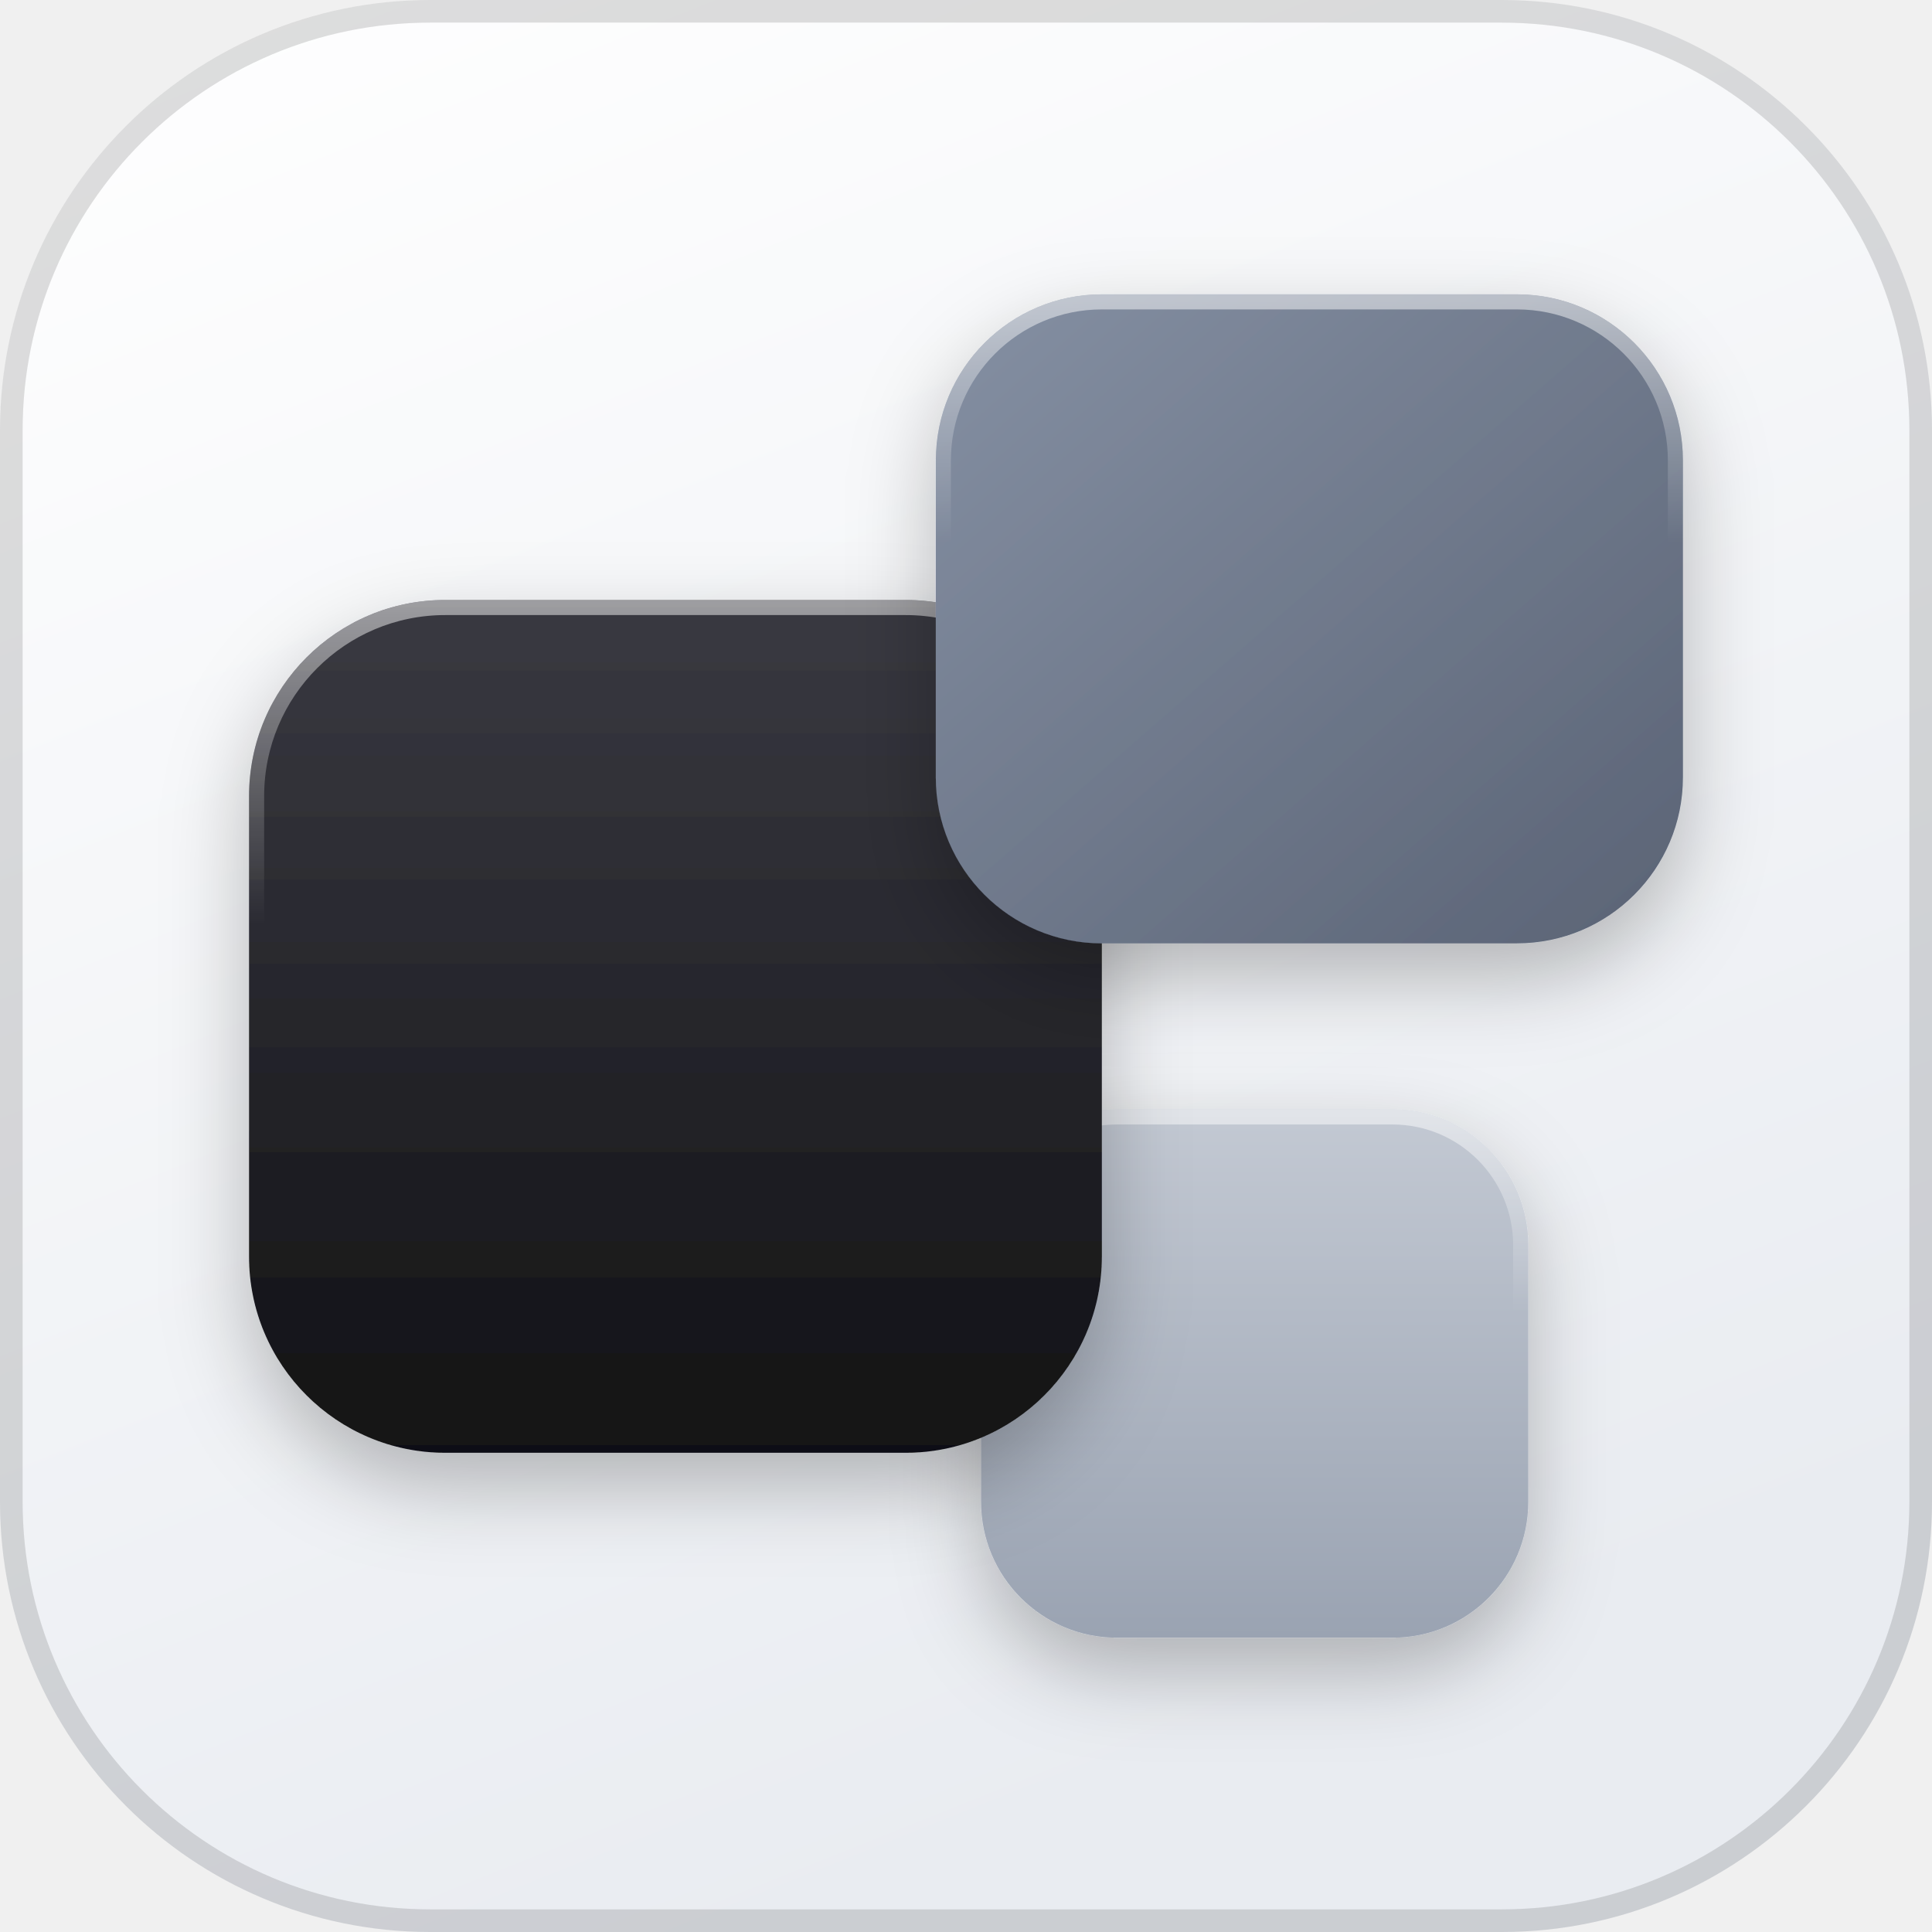
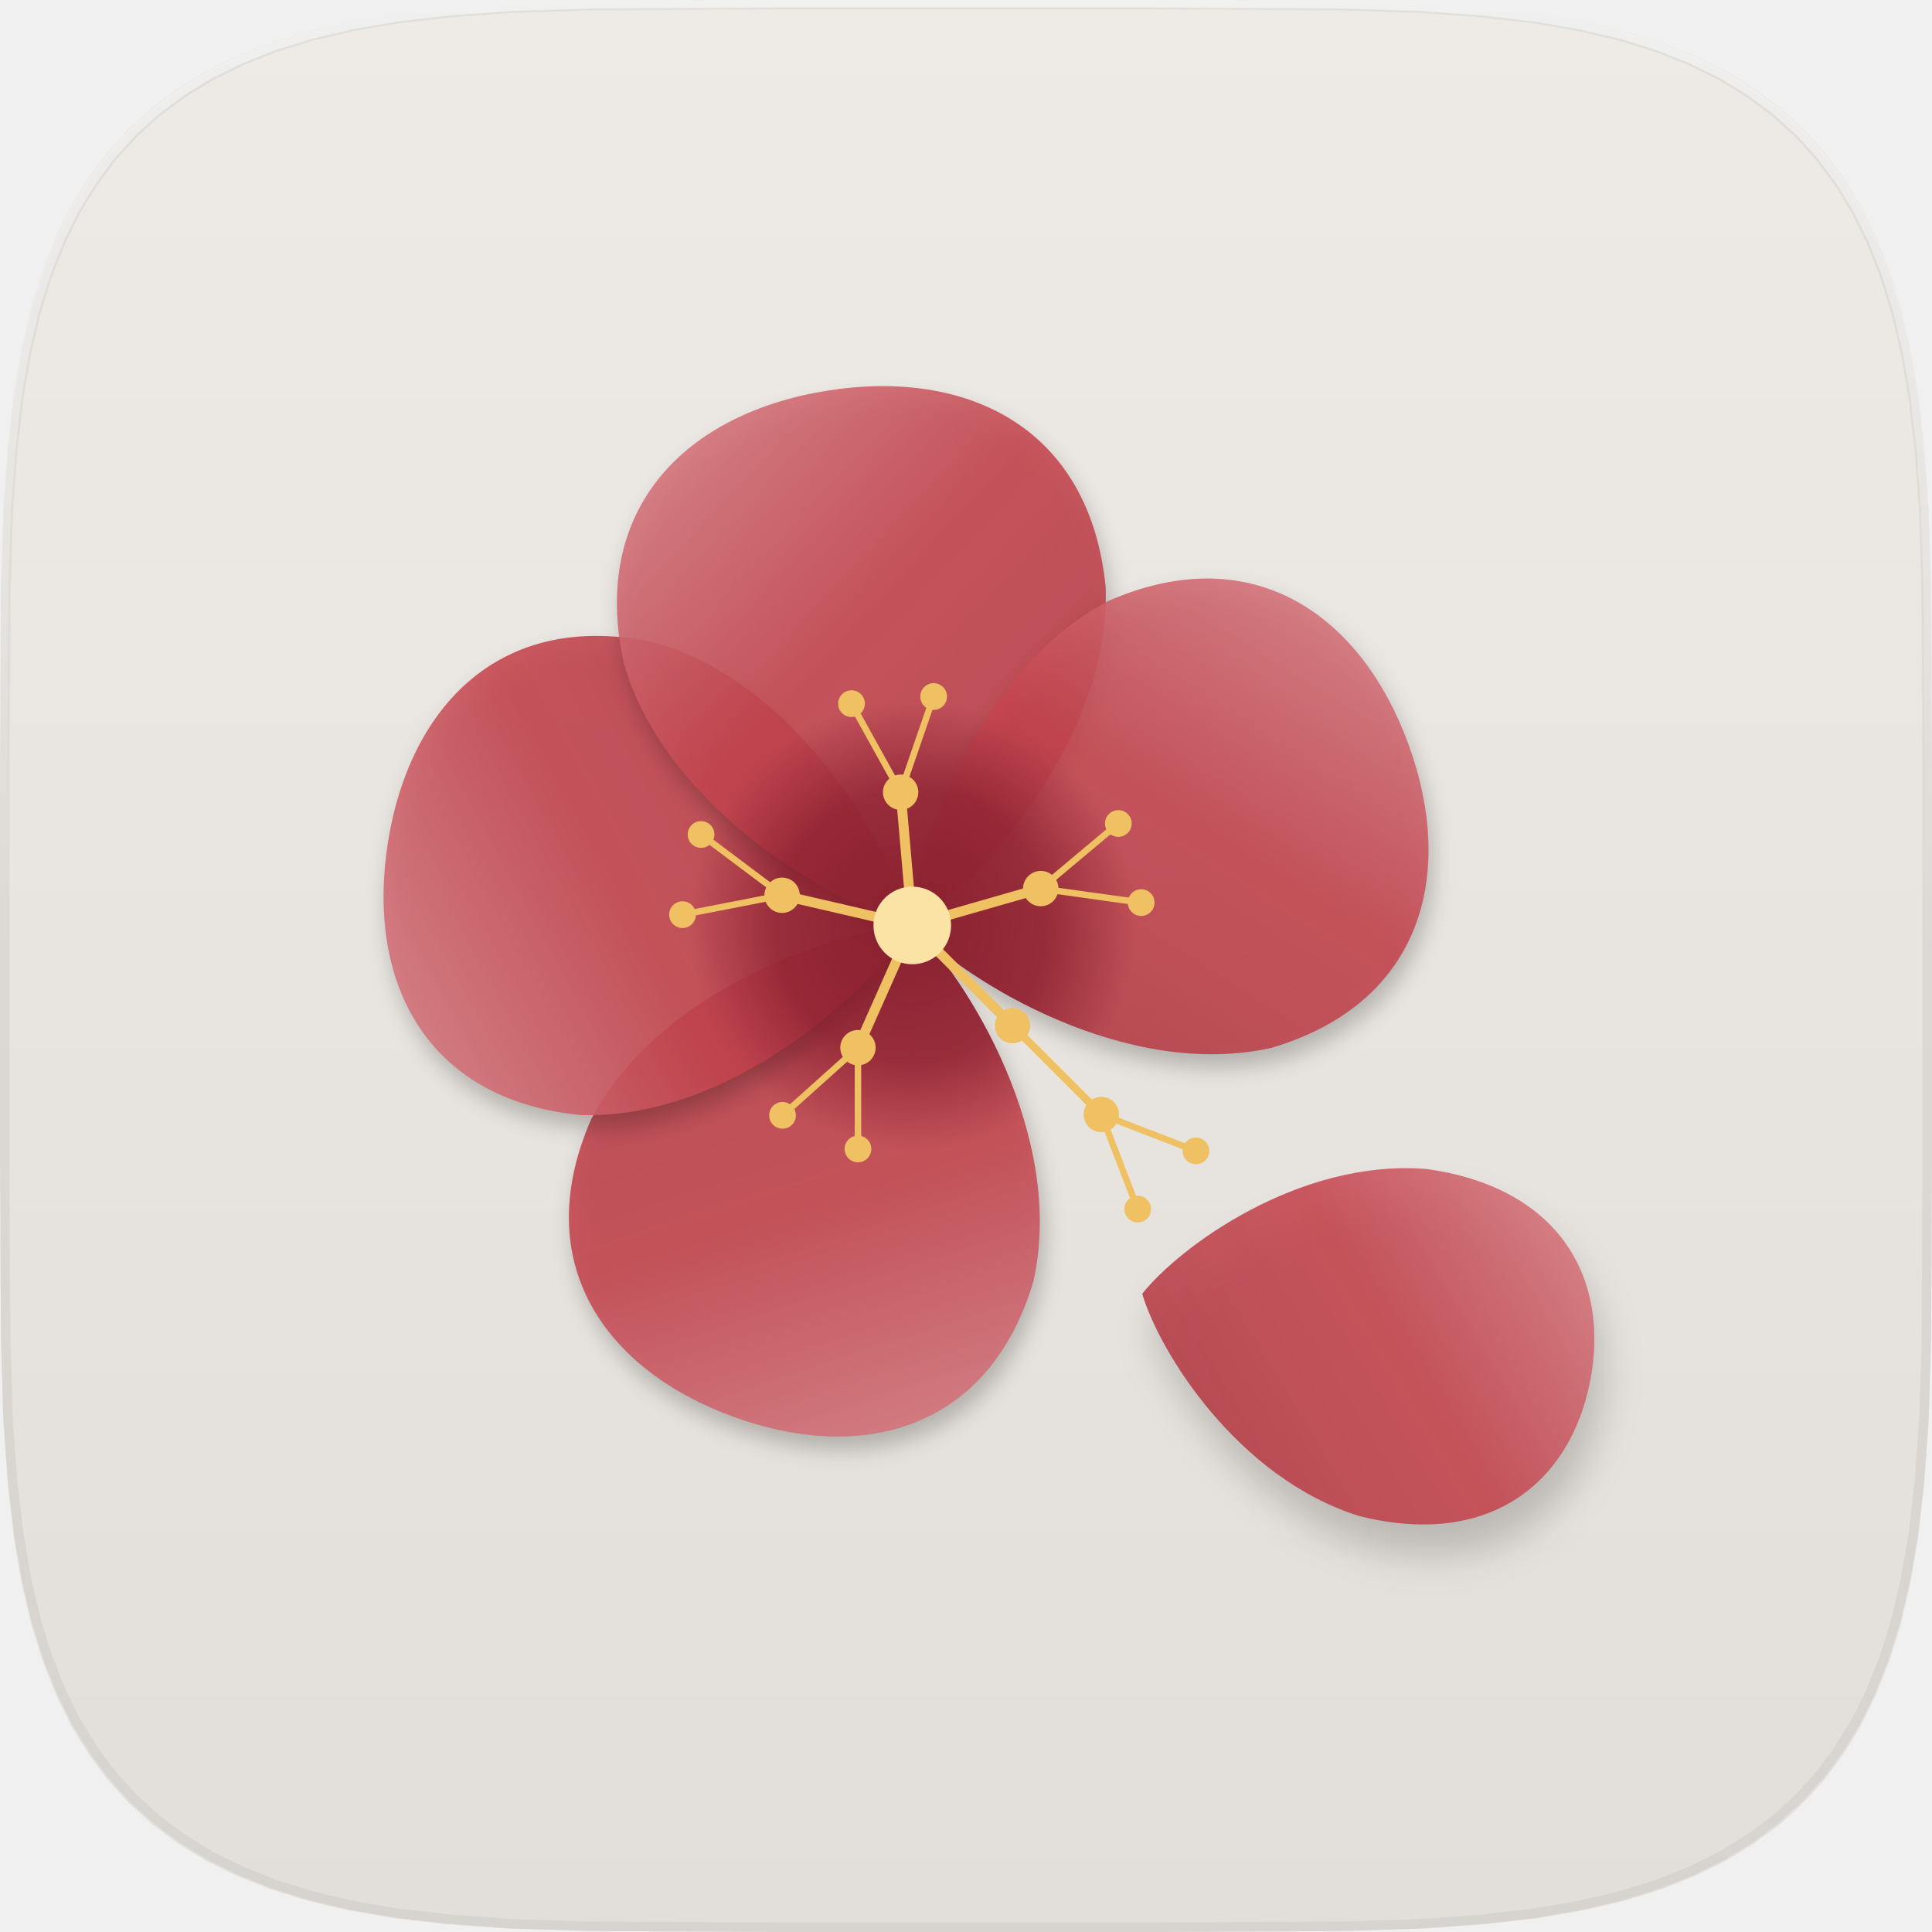
- <svg xmlns="http://www.w3.org/2000/svg" viewBox="0 0 1024 1024">
+ <svg xmlns="http://www.w3.org/2000/svg" width="1024" height="1024" viewBox="0 0 1024 1024">
  <defs>
-     <linearGradient id="bg" x1="0" y1="0" x2="0.4" y2="1">
-       <stop offset="0" stop-color="#ffffff" />
-       <stop offset="1" stop-color="#e9ecf1" />
+     <linearGradient id="bg" x1="0" y1="0" x2="0" y2="1">
+       <stop offset="0" stop-color="#eeeae5" />
+       <stop offset="1" stop-color="#e2ded9" />
    </linearGradient>
-     <linearGradient id="ink" x1="0" y1="0" x2="0" y2="1">
-       <stop offset="0" stop-color="#3a3a42" />
-       <stop offset="1" stop-color="#111114" />
+     <linearGradient id="body" x1="0.15" y1="0" x2="0.85" y2="1">
+       <stop offset="0" stop-color="#fff" stop-opacity="0.30" />
+       <stop offset="0.45" stop-color="#fff" stop-opacity="0.04" />
+       <stop offset="1" stop-color="#000" stop-opacity="0.10" />
    </linearGradient>
-     <linearGradient id="slate" x1="0" y1="0" x2="1" y2="1">
-       <stop offset="0" stop-color="#8590a3" />
-       <stop offset="1" stop-color="#5a6375" />
+     <linearGradient id="hiG" gradientUnits="userSpaceOnUse" x1="216" y1="204" x2="596" y2="624">
+       <stop offset="0" stop-color="#fff" />
+       <stop offset="0.55" stop-color="#fff" stop-opacity="0.15" />
+       <stop offset="1" stop-color="#fff" stop-opacity="0" />
    </linearGradient>
-     <linearGradient id="mist" x1="0" y1="0" x2="0" y2="1">
-       <stop offset="0" stop-color="#c3c9d3" />
-       <stop offset="1" stop-color="#9aa3b2" />
+     <mask id="hiM" maskUnits="userSpaceOnUse" x="0" y="0" width="1024" height="1024">
+       <rect width="1024" height="1024" fill="url(#hiG)" />
+     </mask>
+     <linearGradient id="loG" gradientUnits="userSpaceOnUse" x1="356" y1="344" x2="736" y2="784">
+       <stop offset="0" stop-color="#fff" stop-opacity="0" />
+       <stop offset="1" stop-color="#fff" />
    </linearGradient>
-     <linearGradient id="hl" x1="0" y1="0" x2="0" y2="1">
-       <stop offset="0" stop-color="#fff" stop-opacity=".5" />
-       <stop offset=".38" stop-color="#fff" stop-opacity="0" />
+     <mask id="loM" maskUnits="userSpaceOnUse" x="0" y="0" width="1024" height="1024">
+       <rect width="1024" height="1024" fill="url(#loG)" />
+     </mask>
+     <radialGradient id="heart" gradientUnits="userSpaceOnUse" cx="476.0" cy="484.0" r="104">
+       <stop offset="0" stop-color="#82192a" />
+       <stop offset="0.6" stop-color="#82192a" stop-opacity="0.75" />
+       <stop offset="1" stop-color="#82192a" stop-opacity="0" />
+     </radialGradient>
+     <linearGradient id="plateHi" x1="0" y1="0" x2="0" y2="1">
+       <stop offset="0" stop-color="#fff" stop-opacity="0.9" />
+       <stop offset="0.5" stop-color="#fff" stop-opacity="0" />
    </linearGradient>
-     <filter id="sh" x="-25%" y="-25%" width="150%" height="160%">
-       <feDropShadow dx="0" dy="18" stdDeviation="22" flood-color="#000" flood-opacity=".26" />
+     <filter id="sep" x="-20%" y="-20%" width="140%" height="140%">
+       <feGaussianBlur in="SourceAlpha" stdDeviation="5" />
+       <feOffset dx="2" dy="6" result="b" />
+       <feFlood flood-color="#000" flood-opacity="0.22" />
+       <feComposite in2="b" operator="in" />
    </filter>
+     <filter id="lift" x="-40%" y="-40%" width="180%" height="180%">
+       <feGaussianBlur in="SourceAlpha" stdDeviation="9" />
+       <feOffset dx="4" dy="14" result="b" />
+       <feFlood flood-color="#000" flood-opacity="0.18" />
+       <feComposite in2="b" operator="in" />
+     </filter>
+     <clipPath id="c0">
+       <path d="M0,0C35.40,-15.72 108.56,-73.56 118.00,-146.72C122.72,-224.60 68.44,-262.00 0,-262.00C-68.44,-262.00 -122.72,-224.60 -118.00,-146.72C-108.56,-73.56 -35.40,-15.72 0,0Z" transform="translate(476.0 484.0) rotate(200) scale(0.9259)" />
+     </clipPath>
+     <clipPath id="c1">
+       <path d="M0,0C35.40,-15.72 108.56,-73.56 118.00,-146.72C122.72,-224.60 68.44,-262.00 0,-262.00C-68.44,-262.00 -122.72,-224.60 -118.00,-146.72C-108.56,-73.56 -35.40,-15.72 0,0Z" transform="translate(476.0 484.0) rotate(279) scale(0.94)" />
+     </clipPath>
+     <clipPath id="c2">
+       <path d="M0,0C35.40,-15.72 108.56,-73.56 118.00,-146.72C122.72,-224.60 68.44,-262.00 0,-262.00C-68.44,-262.00 -122.72,-224.60 -118.00,-146.72C-108.56,-73.56 -35.40,-15.72 0,0Z" transform="translate(476.0 484.0) rotate(351) scale(0.9588)" />
+     </clipPath>
+     <clipPath id="c3">
+       <path d="M0,0C35.40,-15.72 108.56,-73.56 118.00,-146.72C122.72,-224.60 68.44,-262.00 0,-262.00C-68.44,-262.00 -122.72,-224.60 -118.00,-146.72C-108.56,-73.56 -35.40,-15.72 0,0Z" transform="translate(476.0 484.0) rotate(70) scale(0.9353)" />
+     </clipPath>
+     <clipPath id="fu">
+       <path d="M0,0C35.40,-15.72 108.56,-73.56 118.00,-146.72C122.72,-224.60 68.44,-262.00 0,-262.00C-68.44,-262.00 -122.72,-224.60 -118.00,-146.72C-108.56,-73.56 -35.40,-15.72 0,0Z" transform="translate(476.0 484.0) rotate(200) scale(0.9259)" />
+       <path d="M0,0C35.40,-15.72 108.56,-73.56 118.00,-146.72C122.72,-224.60 68.44,-262.00 0,-262.00C-68.44,-262.00 -122.72,-224.60 -118.00,-146.72C-108.56,-73.56 -35.40,-15.72 0,0Z" transform="translate(476.0 484.0) rotate(279) scale(0.94)" />
+       <path d="M0,0C35.40,-15.72 108.56,-73.56 118.00,-146.72C122.72,-224.60 68.44,-262.00 0,-262.00C-68.44,-262.00 -122.72,-224.60 -118.00,-146.72C-108.56,-73.56 -35.40,-15.72 0,0Z" transform="translate(476.0 484.0) rotate(351) scale(0.9588)" />
+       <path d="M0,0C35.40,-15.72 108.56,-73.56 118.00,-146.72C122.72,-224.60 68.44,-262.00 0,-262.00C-68.44,-262.00 -122.72,-224.60 -118.00,-146.72C-108.56,-73.56 -35.40,-15.72 0,0Z" transform="translate(476.0 484.0) rotate(70) scale(0.9353)" />
+     </clipPath>
+     <clipPath id="cf">
+       <path d="M0,0C35.40,-15.72 108.56,-73.56 118.00,-146.72C122.72,-224.60 68.44,-262.00 0,-262.00C-68.44,-262.00 -122.72,-224.60 -118.00,-146.72C-108.56,-73.56 -35.40,-15.72 0,0Z" transform="translate(-23.4 -21.2) translate(710.0 696.3) rotate(101.0) scale(0.695 0.808) translate(0 131)" />
+     </clipPath>
  </defs>
-   <rect width="1024" height="1024" rx="228" fill="url(#bg)" />
-   <rect x="6" y="6" width="1012" height="1012" rx="222" fill="none" stroke="#0f0f14" stroke-opacity=".14" stroke-width="12" />
-   <g filter="url(#sh)">
-     <rect x="520" y="588" width="290" height="280" rx="72" fill="url(#mist)" />
+   <path d="M614.4,0.0 L711.9,0.5 L754.7,1.8 L787.7,4.2 L815.5,7.4 L839.8,11.6 L861.5,16.7 L881.0,22.8 L898.8,29.9 L915.0,37.9 L929.8,47.0 L943.4,57.1 L955.7,68.3 L966.9,80.6 L977.0,94.2 L986.1,109.0 L994.1,125.2 L1001.2,143.0 L1007.3,162.5 L1012.4,184.2 L1016.6,208.5 L1019.8,236.3 L1022.2,269.3 L1023.5,312.1 L1024.0,409.6 L1024.0,614.4 L1023.5,711.9 L1022.2,754.7 L1019.8,787.7 L1016.6,815.5 L1012.4,839.8 L1007.3,861.5 L1001.2,881.0 L994.1,898.8 L986.1,915.0 L977.0,929.8 L966.9,943.4 L955.7,955.7 L943.4,966.9 L929.8,977.0 L915.0,986.1 L898.8,994.1 L881.0,1001.2 L861.5,1007.3 L839.8,1012.4 L815.5,1016.6 L787.7,1019.8 L754.7,1022.2 L711.9,1023.5 L614.4,1024.0 L409.6,1024.0 L312.1,1023.5 L269.3,1022.2 L236.3,1019.8 L208.5,1016.6 L184.2,1012.4 L162.5,1007.3 L143.0,1001.2 L125.2,994.1 L109.0,986.1 L94.2,977.0 L80.6,966.9 L68.3,955.7 L57.1,943.4 L47.0,929.8 L37.9,915.0 L29.9,898.8 L22.8,881.0 L16.7,861.5 L11.6,839.8 L7.4,815.5 L4.2,787.7 L1.8,754.7 L0.5,711.9 L0.0,614.4 L0.0,409.6 L0.5,312.1 L1.8,269.3 L4.2,236.3 L7.4,208.5 L11.6,184.2 L16.7,162.5 L22.8,143.0 L29.9,125.2 L37.9,109.0 L47.0,94.2 L57.1,80.6 L68.3,68.3 L80.6,57.1 L94.2,47.0 L109.0,37.9 L125.2,29.9 L143.0,22.8 L162.5,16.7 L184.2,11.6 L208.5,7.4 L236.3,4.2 L269.3,1.8 L312.1,0.5 L409.6,0.0Z" fill="url(#bg)" />
+   <path d="M612.4,2.0 L709.9,2.5 L752.7,3.8 L785.7,6.2 L813.5,9.4 L837.8,13.6 L859.5,18.7 L879.0,24.8 L896.8,31.9 L913.0,39.9 L927.8,49.0 L941.4,59.1 L953.7,70.3 L964.9,82.6 L975.0,96.2 L984.1,111.0 L992.1,127.2 L999.2,145.0 L1005.3,164.5 L1010.4,186.2 L1014.6,210.5 L1017.8,238.3 L1020.2,271.3 L1021.5,314.1 L1022.0,411.6 L1022.0,612.4 L1021.5,709.9 L1020.2,752.7 L1017.8,785.7 L1014.6,813.5 L1010.4,837.8 L1005.3,859.5 L999.2,879.0 L992.1,896.8 L984.1,913.0 L975.0,927.8 L964.9,941.4 L953.7,953.7 L941.4,964.9 L927.8,975.0 L913.0,984.1 L896.8,992.1 L879.0,999.2 L859.5,1005.3 L837.8,1010.4 L813.5,1014.6 L785.7,1017.8 L752.7,1020.2 L709.9,1021.5 L612.4,1022.0 L411.6,1022.0 L314.1,1021.5 L271.3,1020.2 L238.3,1017.8 L210.5,1014.6 L186.2,1010.4 L164.5,1005.3 L145.0,999.2 L127.2,992.1 L111.0,984.1 L96.2,975.0 L82.6,964.9 L70.3,953.7 L59.1,941.4 L49.0,927.8 L39.9,913.0 L31.9,896.8 L24.8,879.0 L18.7,859.5 L13.6,837.8 L9.4,813.5 L6.2,785.7 L3.8,752.7 L2.5,709.9 L2.0,612.4 L2.0,411.6 L2.5,314.1 L3.8,271.3 L6.2,238.3 L9.4,210.5 L13.6,186.2 L18.7,164.5 L24.8,145.0 L31.9,127.2 L39.9,111.0 L49.0,96.2 L59.1,82.6 L70.3,70.3 L82.6,59.1 L96.2,49.0 L111.0,39.9 L127.2,31.9 L145.0,24.8 L164.5,18.7 L186.2,13.6 L210.5,9.4 L238.3,6.2 L271.3,3.8 L314.1,2.5 L411.6,2.0Z" fill="none" stroke="url(#plateHi)" stroke-width="4" />
+   <path d="M611.9,2.5 L709.4,3.0 L752.2,4.3 L785.2,6.7 L813.0,9.9 L837.3,14.1 L859.0,19.2 L878.5,25.3 L896.3,32.4 L912.5,40.4 L927.3,49.5 L940.9,59.6 L953.2,70.8 L964.4,83.1 L974.5,96.7 L983.6,111.5 L991.6,127.7 L998.7,145.5 L1004.8,165.0 L1009.9,186.7 L1014.1,211.0 L1017.3,238.8 L1019.7,271.8 L1021.0,314.6 L1021.5,412.1 L1021.5,611.9 L1021.0,709.4 L1019.7,752.2 L1017.3,785.2 L1014.1,813.0 L1009.9,837.3 L1004.8,859.0 L998.7,878.5 L991.6,896.3 L983.6,912.5 L974.5,927.3 L964.4,940.9 L953.2,953.2 L940.9,964.4 L927.3,974.5 L912.5,983.6 L896.3,991.6 L878.5,998.7 L859.0,1004.8 L837.3,1009.9 L813.0,1014.1 L785.2,1017.3 L752.2,1019.7 L709.4,1021.0 L611.9,1021.5 L412.1,1021.5 L314.6,1021.0 L271.8,1019.7 L238.8,1017.3 L211.0,1014.1 L186.7,1009.9 L165.0,1004.8 L145.5,998.7 L127.7,991.6 L111.5,983.6 L96.7,974.5 L83.1,964.4 L70.8,953.2 L59.6,940.9 L49.5,927.3 L40.4,912.5 L32.4,896.3 L25.3,878.5 L19.2,859.0 L14.1,837.3 L9.9,813.0 L6.7,785.2 L4.3,752.2 L3.0,709.4 L2.5,611.9 L2.5,412.1 L3.0,314.6 L4.3,271.8 L6.7,238.8 L9.9,211.0 L14.1,186.7 L19.2,165.0 L25.3,145.5 L32.4,127.7 L40.4,111.5 L49.5,96.7 L59.6,83.1 L70.8,70.8 L83.1,59.6 L96.7,49.5 L111.5,40.4 L127.7,32.4 L145.5,25.3 L165.0,19.2 L186.7,14.1 L211.0,9.9 L238.8,6.7 L271.8,4.3 L314.6,3.0 L412.1,2.5Z" fill="none" stroke="#1c1a17" stroke-opacity="0.056" stroke-width="5" />
+   <g transform="translate(526.0 522.0) scale(1.02) translate(-512 -512) translate(523.0 508.0) scale(1.12) translate(-523.0 -508.0)">
+     <g filter="url(#sep)">
+       <path d="M0,0C35.40,-15.72 108.56,-73.56 118.00,-146.72C122.72,-224.60 68.44,-262.00 0,-262.00C-68.44,-262.00 -122.72,-224.60 -118.00,-146.72C-108.56,-73.56 -35.40,-15.72 0,0Z" transform="translate(476.0 484.0) rotate(200) scale(0.9259)" />
+     </g>
+     <path d="M0,0C35.40,-15.72 108.56,-73.56 118.00,-146.72C122.72,-224.60 68.44,-262.00 0,-262.00C-68.44,-262.00 -122.72,-224.60 -118.00,-146.72C-108.56,-73.56 -35.40,-15.72 0,0Z" transform="translate(476.0 484.0) rotate(200) scale(0.9259)" fill="#c23d47" fill-opacity="0.88" />
+     <path d="M0,0C35.40,-15.72 108.56,-73.56 118.00,-146.72C122.72,-224.60 68.44,-262.00 0,-262.00C-68.44,-262.00 -122.72,-224.60 -118.00,-146.72C-108.56,-73.56 -35.40,-15.72 0,0Z" transform="translate(476.0 484.0) rotate(200) scale(0.9259)" fill="url(#body)" />
+     <g clip-path="url(#c0)">
+       <path d="M0,0C35.40,-15.72 108.56,-73.56 118.00,-146.72C122.72,-224.60 68.44,-262.00 0,-262.00C-68.44,-262.00 -122.72,-224.60 -118.00,-146.72C-108.56,-73.56 -35.40,-15.72 0,0Z" transform="translate(476.0 484.0) rotate(200) scale(0.9259)" fill="none" stroke="#6e1420" stroke-opacity="0.45" stroke-width="12.6" mask="url(#loM)" />
+       <path d="M0,0C35.40,-15.72 108.56,-73.56 118.00,-146.72C122.72,-224.60 68.44,-262.00 0,-262.00C-68.44,-262.00 -122.72,-224.60 -118.00,-146.72C-108.56,-73.56 -35.40,-15.72 0,0Z" transform="translate(476.0 484.0) rotate(200) scale(0.9259)" fill="none" stroke="#fff" stroke-opacity="0.7" stroke-width="9.7" mask="url(#hiM)" />
+     </g>
+     <g filter="url(#sep)">
+       <path d="M0,0C35.40,-15.72 108.56,-73.56 118.00,-146.72C122.72,-224.60 68.44,-262.00 0,-262.00C-68.44,-262.00 -122.72,-224.60 -118.00,-146.72C-108.56,-73.56 -35.40,-15.72 0,0Z" transform="translate(476.0 484.0) rotate(279) scale(0.94)" />
+     </g>
+     <path d="M0,0C35.40,-15.72 108.56,-73.56 118.00,-146.72C122.72,-224.60 68.44,-262.00 0,-262.00C-68.44,-262.00 -122.72,-224.60 -118.00,-146.72C-108.56,-73.56 -35.40,-15.72 0,0Z" transform="translate(476.0 484.0) rotate(279) scale(0.94)" fill="#c23d47" fill-opacity="0.88" />
+     <path d="M0,0C35.40,-15.72 108.56,-73.56 118.00,-146.72C122.72,-224.60 68.44,-262.00 0,-262.00C-68.44,-262.00 -122.72,-224.60 -118.00,-146.72C-108.56,-73.56 -35.40,-15.72 0,0Z" transform="translate(476.0 484.0) rotate(279) scale(0.94)" fill="url(#body)" />
+     <g clip-path="url(#c1)">
+       <path d="M0,0C35.40,-15.72 108.56,-73.56 118.00,-146.72C122.72,-224.60 68.44,-262.00 0,-262.00C-68.44,-262.00 -122.72,-224.60 -118.00,-146.72C-108.56,-73.56 -35.40,-15.72 0,0Z" transform="translate(476.0 484.0) rotate(279) scale(0.94)" fill="none" stroke="#6e1420" stroke-opacity="0.45" stroke-width="12.4" mask="url(#loM)" />
+       <path d="M0,0C35.40,-15.72 108.56,-73.56 118.00,-146.72C122.72,-224.60 68.44,-262.00 0,-262.00C-68.44,-262.00 -122.72,-224.60 -118.00,-146.72C-108.56,-73.56 -35.40,-15.72 0,0Z" transform="translate(476.0 484.0) rotate(279) scale(0.94)" fill="none" stroke="#fff" stroke-opacity="0.7" stroke-width="9.6" mask="url(#hiM)" />
+     </g>
+     <g filter="url(#sep)">
+       <path d="M0,0C35.40,-15.72 108.56,-73.56 118.00,-146.72C122.72,-224.60 68.44,-262.00 0,-262.00C-68.44,-262.00 -122.72,-224.60 -118.00,-146.72C-108.56,-73.56 -35.40,-15.72 0,0Z" transform="translate(476.0 484.0) rotate(351) scale(0.9588)" />
+     </g>
+     <path d="M0,0C35.40,-15.72 108.56,-73.56 118.00,-146.72C122.72,-224.60 68.44,-262.00 0,-262.00C-68.44,-262.00 -122.72,-224.60 -118.00,-146.72C-108.56,-73.56 -35.40,-15.72 0,0Z" transform="translate(476.0 484.0) rotate(351) scale(0.9588)" fill="#c23d47" fill-opacity="0.88" />
+     <path d="M0,0C35.40,-15.72 108.56,-73.56 118.00,-146.72C122.72,-224.60 68.44,-262.00 0,-262.00C-68.44,-262.00 -122.72,-224.60 -118.00,-146.72C-108.56,-73.56 -35.40,-15.72 0,0Z" transform="translate(476.0 484.0) rotate(351) scale(0.9588)" fill="url(#body)" />
+     <g clip-path="url(#c2)">
+       <path d="M0,0C35.40,-15.72 108.56,-73.56 118.00,-146.72C122.72,-224.60 68.44,-262.00 0,-262.00C-68.44,-262.00 -122.72,-224.60 -118.00,-146.72C-108.56,-73.56 -35.40,-15.72 0,0Z" transform="translate(476.0 484.0) rotate(351) scale(0.9588)" fill="none" stroke="#6e1420" stroke-opacity="0.45" stroke-width="12.2" mask="url(#loM)" />
+       <path d="M0,0C35.40,-15.72 108.56,-73.56 118.00,-146.72C122.72,-224.60 68.44,-262.00 0,-262.00C-68.44,-262.00 -122.72,-224.60 -118.00,-146.72C-108.56,-73.56 -35.40,-15.72 0,0Z" transform="translate(476.0 484.0) rotate(351) scale(0.9588)" fill="none" stroke="#fff" stroke-opacity="0.7" stroke-width="9.4" mask="url(#hiM)" />
+     </g>
+     <g filter="url(#sep)">
+       <path d="M0,0C35.40,-15.72 108.56,-73.56 118.00,-146.72C122.72,-224.60 68.44,-262.00 0,-262.00C-68.44,-262.00 -122.72,-224.60 -118.00,-146.72C-108.56,-73.56 -35.40,-15.72 0,0Z" transform="translate(476.0 484.0) rotate(70) scale(0.9353)" />
+     </g>
+     <path d="M0,0C35.40,-15.72 108.56,-73.56 118.00,-146.72C122.72,-224.60 68.44,-262.00 0,-262.00C-68.44,-262.00 -122.72,-224.60 -118.00,-146.72C-108.56,-73.56 -35.40,-15.72 0,0Z" transform="translate(476.0 484.0) rotate(70) scale(0.9353)" fill="#c23d47" fill-opacity="0.88" />
+     <path d="M0,0C35.40,-15.72 108.56,-73.56 118.00,-146.72C122.72,-224.60 68.44,-262.00 0,-262.00C-68.44,-262.00 -122.72,-224.60 -118.00,-146.72C-108.56,-73.56 -35.40,-15.72 0,0Z" transform="translate(476.0 484.0) rotate(70) scale(0.9353)" fill="url(#body)" />
+     <g clip-path="url(#c3)">
+       <path d="M0,0C35.40,-15.72 108.56,-73.56 118.00,-146.72C122.72,-224.60 68.44,-262.00 0,-262.00C-68.44,-262.00 -122.72,-224.60 -118.00,-146.72C-108.56,-73.56 -35.40,-15.72 0,0Z" transform="translate(476.0 484.0) rotate(70) scale(0.9353)" fill="none" stroke="#6e1420" stroke-opacity="0.45" stroke-width="12.5" mask="url(#loM)" />
+       <path d="M0,0C35.40,-15.72 108.56,-73.56 118.00,-146.72C122.72,-224.60 68.44,-262.00 0,-262.00C-68.44,-262.00 -122.72,-224.60 -118.00,-146.72C-108.56,-73.56 -35.40,-15.72 0,0Z" transform="translate(476.0 484.0) rotate(70) scale(0.9353)" fill="none" stroke="#fff" stroke-opacity="0.7" stroke-width="9.6" mask="url(#hiM)" />
+     </g>
+     <circle cx="476.0" cy="484.0" r="104" fill="url(#heart)" clip-path="url(#fu)" opacity="0.85" />
+     <g filter="url(#lift)">
+       <path d="M0,0C35.40,-15.72 108.56,-73.56 118.00,-146.72C122.72,-224.60 68.44,-262.00 0,-262.00C-68.44,-262.00 -122.72,-224.60 -118.00,-146.72C-108.56,-73.56 -35.40,-15.72 0,0Z" transform="translate(-23.4 -21.2) translate(710.0 696.3) rotate(101.0) scale(0.695 0.808) translate(0 131)" />
+     </g>
+     <path d="M0,0C35.40,-15.72 108.56,-73.56 118.00,-146.72C122.72,-224.60 68.44,-262.00 0,-262.00C-68.44,-262.00 -122.72,-224.60 -118.00,-146.72C-108.56,-73.56 -35.40,-15.72 0,0Z" transform="translate(-23.4 -21.2) translate(710.0 696.3) rotate(101.0) scale(0.695 0.808) translate(0 131)" fill="#c23d47" fill-opacity="0.88" />
+     <path d="M0,0C35.40,-15.72 108.56,-73.56 118.00,-146.72C122.72,-224.60 68.44,-262.00 0,-262.00C-68.44,-262.00 -122.72,-224.60 -118.00,-146.72C-108.56,-73.56 -35.40,-15.72 0,0Z" transform="translate(-23.4 -21.2) translate(710.0 696.3) rotate(101.0) scale(0.695 0.808) translate(0 131)" fill="url(#body)" />
+     <g clip-path="url(#cf)">
+       <path d="M0,0C35.40,-15.72 108.56,-73.56 118.00,-146.72C122.72,-224.60 68.44,-262.00 0,-262.00C-68.44,-262.00 -122.72,-224.60 -118.00,-146.72C-108.56,-73.56 -35.40,-15.72 0,0Z" transform="translate(-23.4 -21.2) translate(710.0 696.3) rotate(101.0) scale(0.695 0.808) translate(0 131)" fill="none" stroke="#6e1420" stroke-opacity="0.45" stroke-width="12" mask="url(#loM)" />
+       <path d="M0,0C35.40,-15.72 108.56,-73.56 118.00,-146.72C122.72,-224.60 68.44,-262.00 0,-262.00C-68.44,-262.00 -122.72,-224.60 -118.00,-146.72C-108.56,-73.56 -35.40,-15.72 0,0Z" transform="translate(-23.4 -21.2) translate(710.0 696.3) rotate(101.0) scale(0.695 0.808) translate(0 131)" fill="none" stroke="#fff" stroke-opacity="0.7" stroke-width="10" mask="url(#hiM)" />
+     </g>
+     <g stroke="#efc163" stroke-linecap="round">
+       <line x1="476.0" y1="484.0" x2="450.8" y2="540.7" stroke-width="4.6" />
+       <line x1="450.8" y1="540.7" x2="450.8" y2="587.7" stroke-width="3.0" />
+       <line x1="450.8" y1="540.7" x2="415.8" y2="572.1" stroke-width="3.0" />
+       <line x1="476.0" y1="484.0" x2="415.6" y2="470.0" stroke-width="4.6" />
+       <line x1="415.6" y1="470.0" x2="369.4" y2="479.0" stroke-width="3.0" />
+       <line x1="415.6" y1="470.0" x2="378.0" y2="441.8" stroke-width="3.0" />
+       <line x1="476.0" y1="484.0" x2="470.6" y2="422.2" stroke-width="4.6" />
+       <line x1="470.6" y1="422.2" x2="447.8" y2="381.1" stroke-width="3.0" />
+       <line x1="470.6" y1="422.2" x2="485.9" y2="377.8" stroke-width="3.0" />
+       <line x1="476.0" y1="484.0" x2="535.6" y2="466.9" stroke-width="4.6" />
+       <line x1="535.6" y1="466.9" x2="571.6" y2="436.7" stroke-width="3.0" />
+       <line x1="535.6" y1="466.9" x2="582.2" y2="473.4" stroke-width="3.0" />
+       <line x1="476.0" y1="484.0" x2="522.5" y2="530.5" stroke-width="4.6" />
+       <line x1="522.5" y1="530.5" x2="563.7" y2="571.7" stroke-width="3.6" />
+       <line x1="563.7" y1="571.7" x2="607.6" y2="588.6" stroke-width="3.0" />
+       <line x1="563.7" y1="571.7" x2="580.6" y2="615.6" stroke-width="3.0" />
+     </g>
+     <g fill="#efc163">
+       <circle cx="450.8" cy="540.7" r="8.2" />
+       <circle cx="450.8" cy="587.7" r="6.2" />
+       <circle cx="415.8" cy="572.1" r="6.2" />
+       <circle cx="415.6" cy="470.0" r="8.2" />
+       <circle cx="369.4" cy="479.0" r="6.2" />
+       <circle cx="378.0" cy="441.8" r="6.2" />
+       <circle cx="470.6" cy="422.2" r="8.2" />
+       <circle cx="447.8" cy="381.1" r="6.2" />
+       <circle cx="485.9" cy="377.8" r="6.2" />
+       <circle cx="535.6" cy="466.9" r="8.2" />
+       <circle cx="571.6" cy="436.7" r="6.2" />
+       <circle cx="582.2" cy="473.4" r="6.2" />
+       <circle cx="522.5" cy="530.5" r="8.2" />
+       <circle cx="563.7" cy="571.7" r="8.2" />
+       <circle cx="607.6" cy="588.6" r="6.2" />
+       <circle cx="580.6" cy="615.6" r="6.2" />
+     </g>
+     <circle cx="476.0" cy="484.0" r="18" fill="#fbe3a6" />
  </g>
-   <rect x="524" y="592" width="282" height="272" rx="68" fill="none" stroke="url(#hl)" stroke-width="8" />
-   <g filter="url(#sh)">
-     <rect x="132" y="318" width="452" height="452" rx="104" fill="url(#ink)" />
-   </g>
-   <rect x="136" y="322" width="444" height="444" rx="100" fill="none" stroke="url(#hl)" stroke-width="8" />
-   <g filter="url(#sh)">
-     <rect x="496" y="156" width="396" height="344" rx="88" fill="url(#slate)" />
-   </g>
-   <rect x="500" y="160" width="388" height="336" rx="84" fill="none" stroke="url(#hl)" stroke-width="8" />
</svg>
